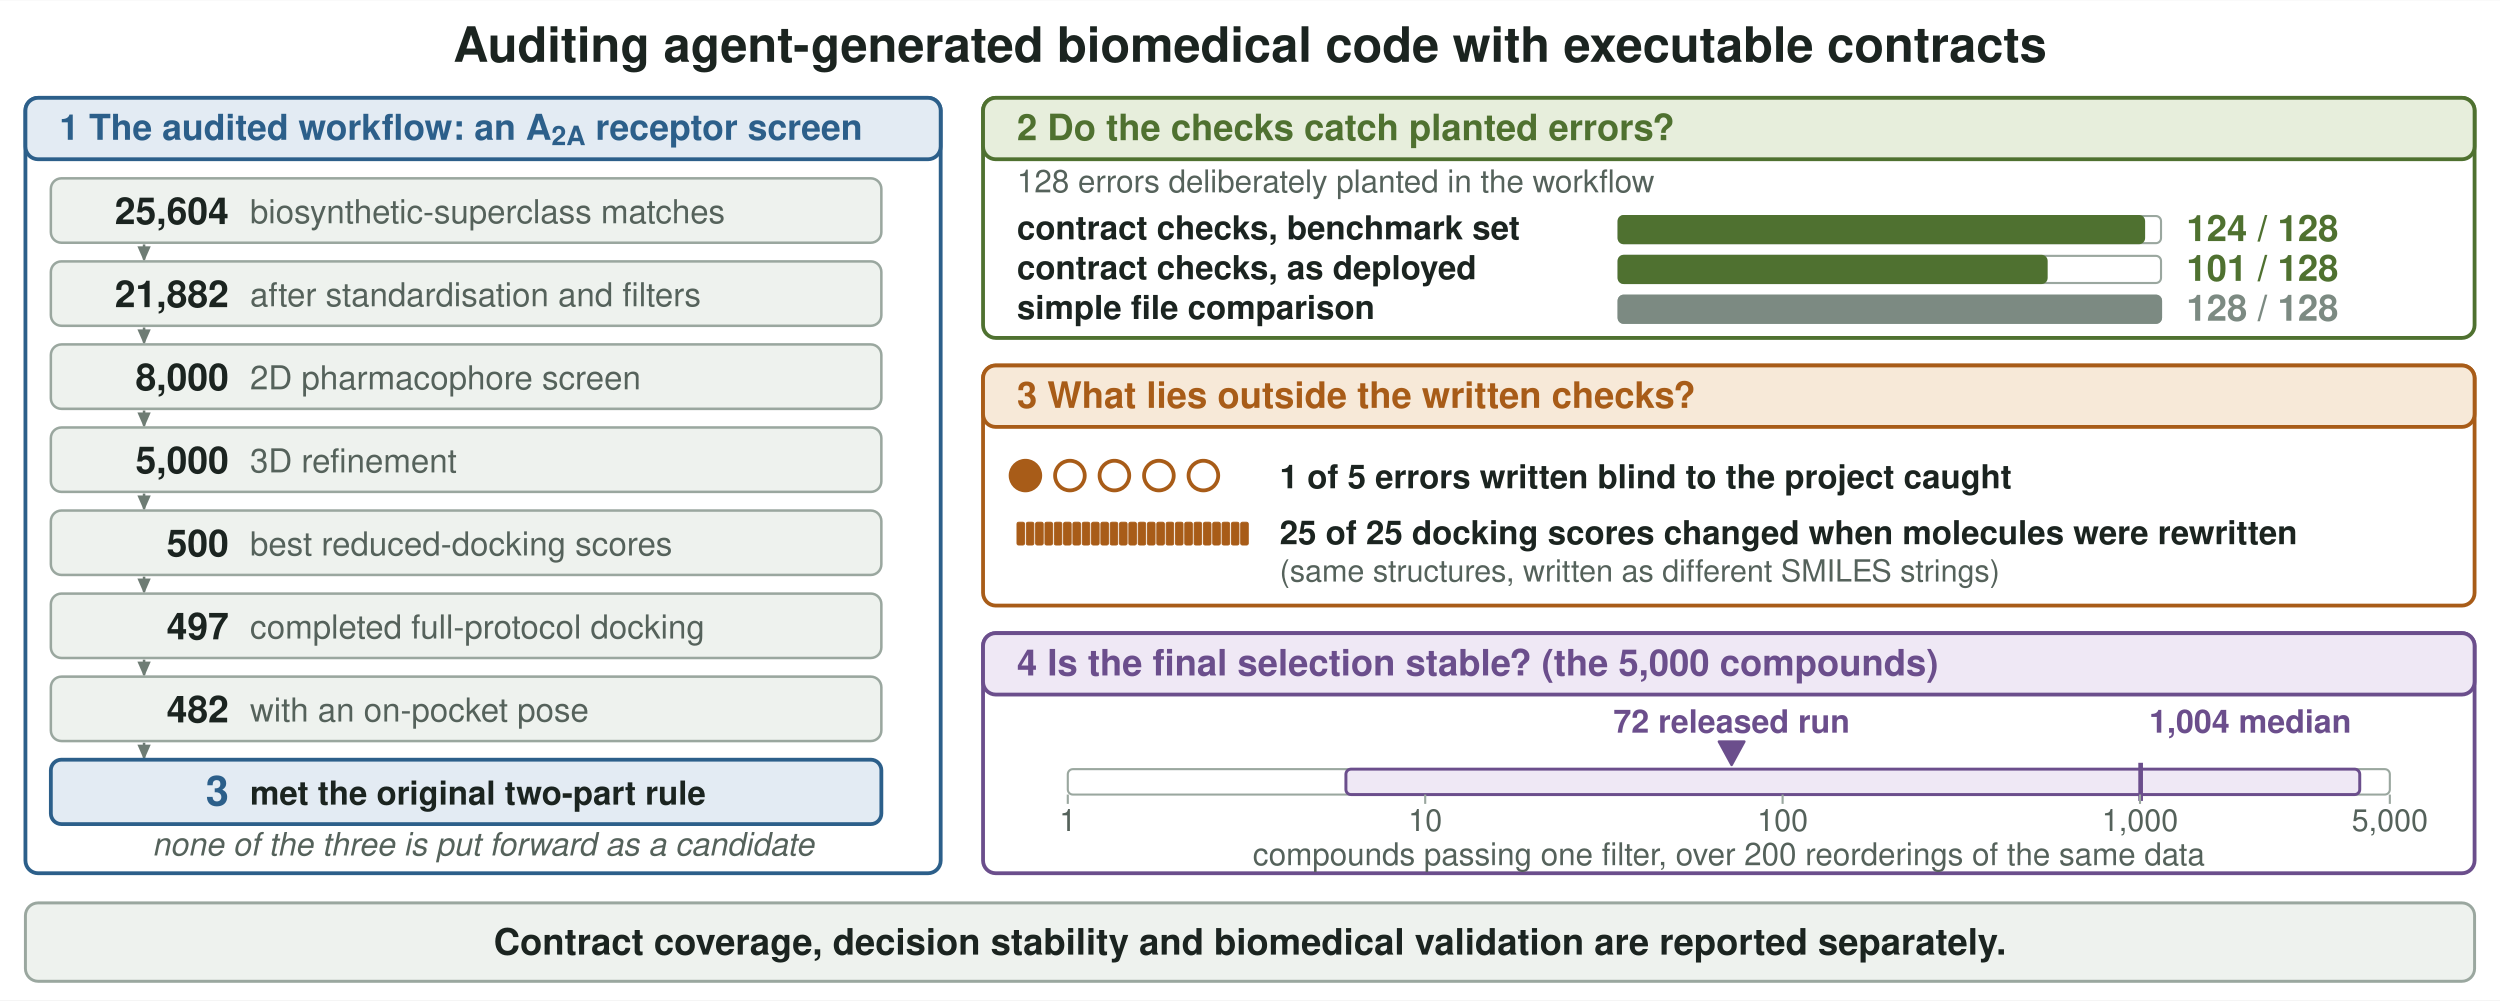
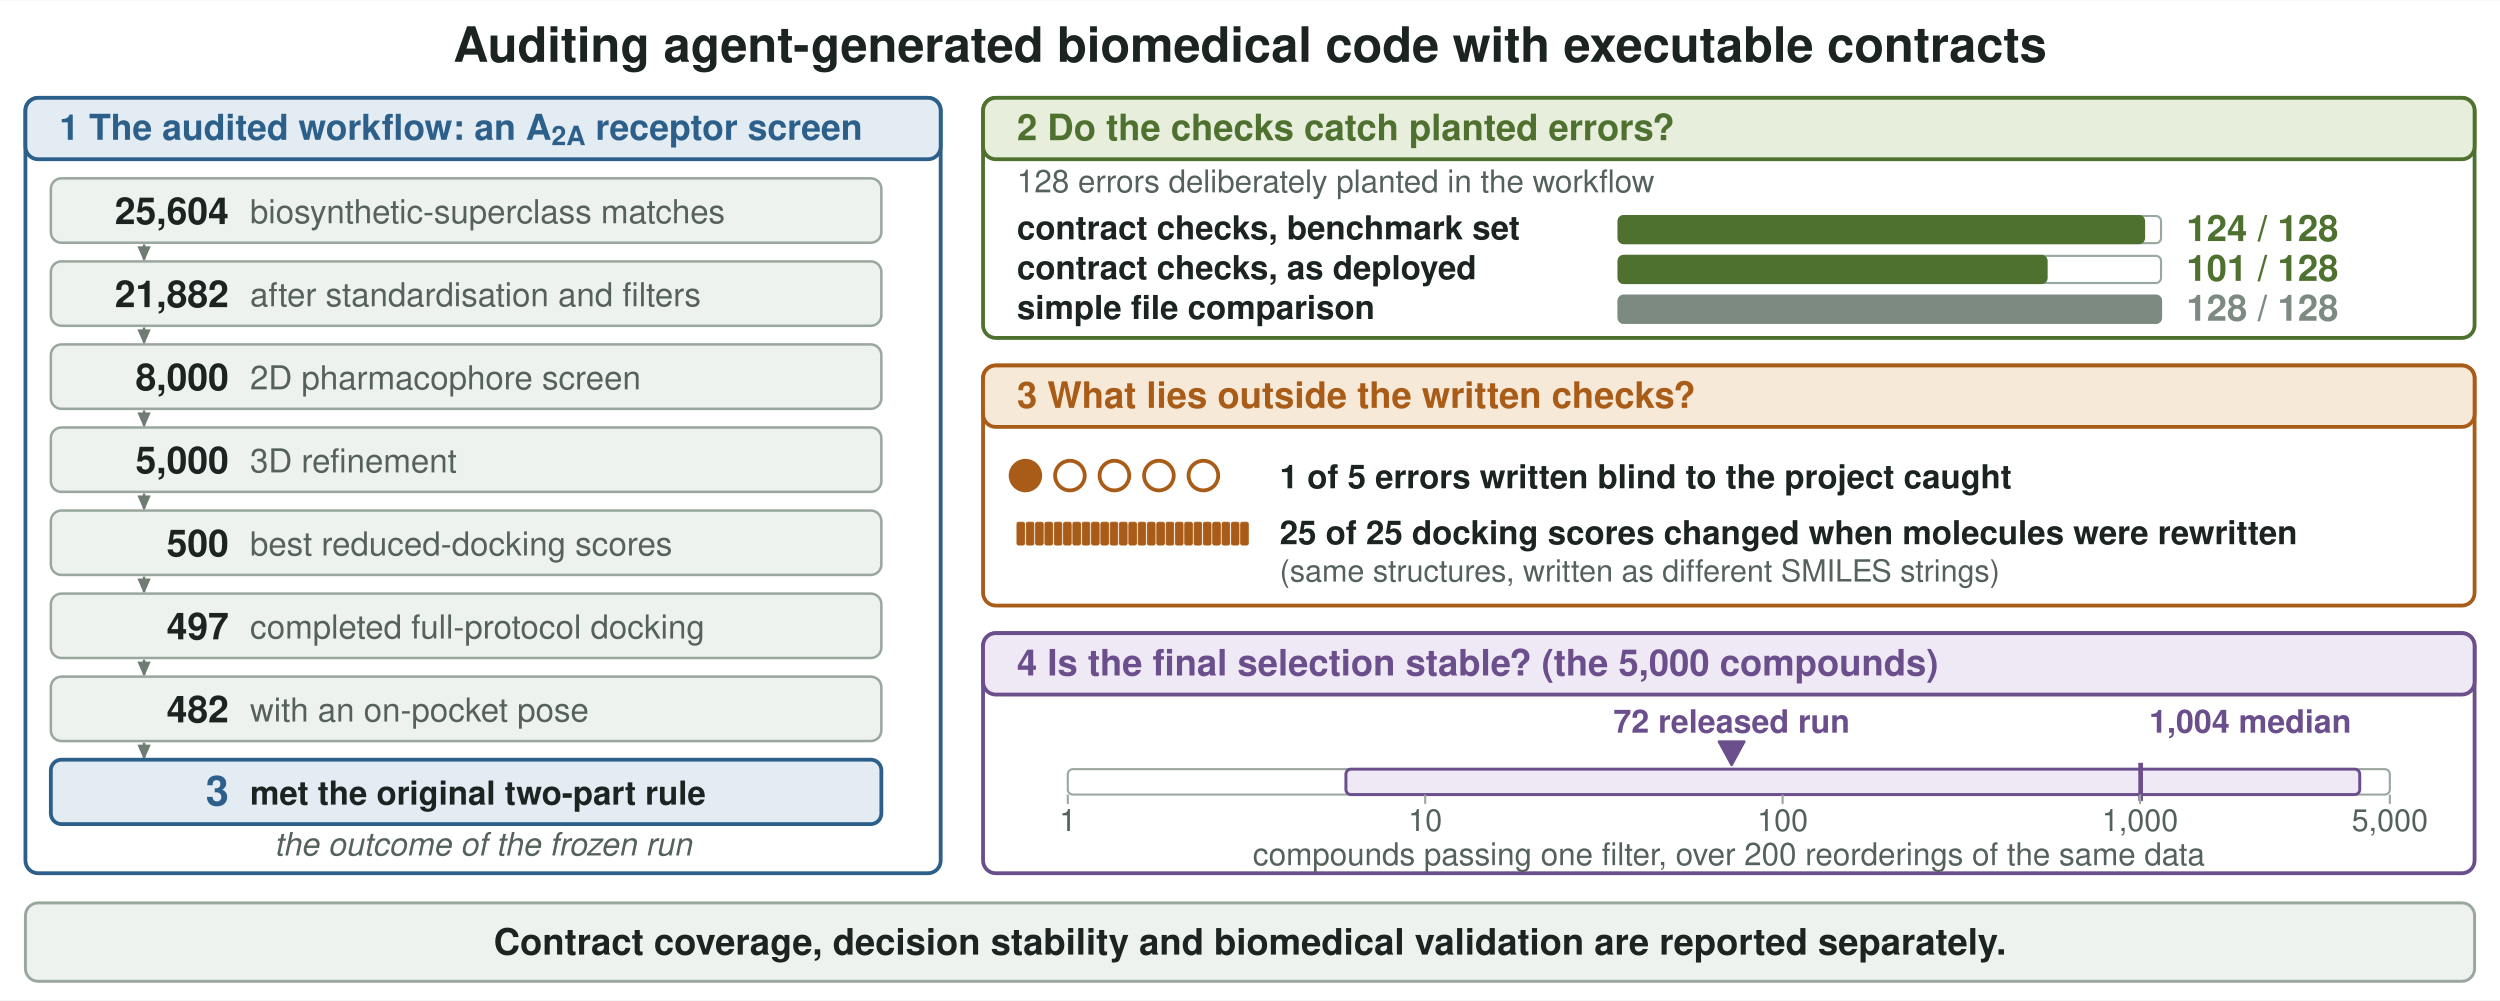
<svg xmlns="http://www.w3.org/2000/svg" viewBox="0 0 590 236" width="208.1mm" height="83.3mm" role="img" font-family="Helvetica, Arial, sans-serif">
  <rect x="0" y="0" width="590" height="236" fill="#FFFFFF" />
  <defs>
    <marker id="a" viewBox="0 0 8 8" refX="7" refY="4" markerWidth="6" markerHeight="6" orient="auto-start-reverse">
      <path d="M0,0.5 L8,4 L0,7.5 z" fill="#6E7C74" />
    </marker>
  </defs>
  <text x="295" y="14.5" font-size="11.5" fill="#1B2420" font-weight="bold" font-style="normal" text-anchor="middle">Auditing agent-generated biomedical code with executable contracts</text>
  <rect x="6" y="23" width="216" height="183" rx="3" fill="#FFFFFF" stroke="#2C5F8A" stroke-width="0.9" />
  <rect x="6" y="23" width="216" height="14.5" rx="3" fill="#E3EBF3" stroke="#2C5F8A" stroke-width="0.9" />
  <text x="14" y="32.9" font-size="8.4" fill="#2C5F8A" font-weight="bold" font-style="normal" text-anchor="start">1 The audited workflow: an A<tspan baseline-shift="sub" font-size="6.3">2A</tspan> receptor screen</text>
  <rect x="12" y="42" width="196" height="15.2" rx="2.5" fill="#EEF2EE" stroke="#9AA79F" stroke-width="0.6" />
  <text x="54" y="52.8" font-size="8.8" fill="#1B2420" font-weight="bold" font-style="normal" text-anchor="end">25,604</text>
  <text x="59" y="52.6" font-size="7.8" fill="#55625B" font-weight="normal" font-style="normal" text-anchor="start">biosynthetic-superclass matches</text>
  <line x1="34" y1="57.6" x2="34" y2="61.2" stroke="#6E7C74" stroke-width="0.6" marker-end="url(#a)" />
  <rect x="12" y="61.6" width="196" height="15.2" rx="2.5" fill="#EEF2EE" stroke="#9AA79F" stroke-width="0.6" />
  <text x="54" y="72.4" font-size="8.8" fill="#1B2420" font-weight="bold" font-style="normal" text-anchor="end">21,882</text>
  <text x="59" y="72.2" font-size="7.8" fill="#55625B" font-weight="normal" font-style="normal" text-anchor="start">after standardisation and filters</text>
  <line x1="34" y1="77.2" x2="34" y2="80.8" stroke="#6E7C74" stroke-width="0.6" marker-end="url(#a)" />
  <rect x="12" y="81.2" width="196" height="15.2" rx="2.5" fill="#EEF2EE" stroke="#9AA79F" stroke-width="0.6" />
  <text x="54" y="92" font-size="8.8" fill="#1B2420" font-weight="bold" font-style="normal" text-anchor="end">8,000</text>
  <text x="59" y="91.8" font-size="7.8" fill="#55625B" font-weight="normal" font-style="normal" text-anchor="start">2D pharmacophore screen</text>
  <line x1="34" y1="96.8" x2="34" y2="100.4" stroke="#6E7C74" stroke-width="0.6" marker-end="url(#a)" />
  <rect x="12" y="100.8" width="196" height="15.2" rx="2.5" fill="#EEF2EE" stroke="#9AA79F" stroke-width="0.6" />
  <text x="54" y="111.6" font-size="8.8" fill="#1B2420" font-weight="bold" font-style="normal" text-anchor="end">5,000</text>
  <text x="59" y="111.4" font-size="7.8" fill="#55625B" font-weight="normal" font-style="normal" text-anchor="start">3D refinement</text>
  <line x1="34" y1="116.4" x2="34" y2="120" stroke="#6E7C74" stroke-width="0.6" marker-end="url(#a)" />
  <rect x="12" y="120.4" width="196" height="15.2" rx="2.5" fill="#EEF2EE" stroke="#9AA79F" stroke-width="0.6" />
  <text x="54" y="131.2" font-size="8.8" fill="#1B2420" font-weight="bold" font-style="normal" text-anchor="end">500</text>
  <text x="59" y="131" font-size="7.8" fill="#55625B" font-weight="normal" font-style="normal" text-anchor="start">best reduced-docking scores</text>
  <line x1="34" y1="136" x2="34" y2="139.6" stroke="#6E7C74" stroke-width="0.6" marker-end="url(#a)" />
  <rect x="12" y="140" width="196" height="15.2" rx="2.5" fill="#EEF2EE" stroke="#9AA79F" stroke-width="0.6" />
  <text x="54" y="150.8" font-size="8.8" fill="#1B2420" font-weight="bold" font-style="normal" text-anchor="end">497</text>
  <text x="59" y="150.6" font-size="7.8" fill="#55625B" font-weight="normal" font-style="normal" text-anchor="start">completed full-protocol docking</text>
  <line x1="34" y1="155.6" x2="34" y2="159.2" stroke="#6E7C74" stroke-width="0.6" marker-end="url(#a)" />
  <rect x="12" y="159.6" width="196" height="15.2" rx="2.5" fill="#EEF2EE" stroke="#9AA79F" stroke-width="0.6" />
  <text x="54" y="170.4" font-size="8.8" fill="#1B2420" font-weight="bold" font-style="normal" text-anchor="end">482</text>
  <text x="59" y="170.2" font-size="7.8" fill="#55625B" font-weight="normal" font-style="normal" text-anchor="start">with an on-pocket pose</text>
  <line x1="34" y1="175.2" x2="34" y2="178.8" stroke="#6E7C74" stroke-width="0.6" marker-end="url(#a)" />
  <rect x="12" y="179.2" width="196" height="15.2" rx="2.5" fill="#E3EBF3" stroke="#2C5F8A" stroke-width="0.9" />
  <text x="54" y="190" font-size="9.8" fill="#2C5F8A" font-weight="bold" font-style="normal" text-anchor="end">3</text>
  <text x="59" y="189.8" font-size="7.8" fill="#1B2420" font-weight="bold" font-style="normal" text-anchor="start">met the original two-part rule</text>
-   <text x="114" y="201.8" font-size="7.6" fill="#55625B" font-weight="normal" font-style="italic" text-anchor="middle">none of the three is put forward as a candidate</text>
+   <text x="114" y="201.8" font-size="7.6" fill="#55625B" font-weight="normal" font-style="italic" text-anchor="middle">the outcome of the frozen run</text>
  <rect x="232" y="23" width="352" height="56.667" rx="3" fill="#FFFFFF" stroke="#4F7130" stroke-width="0.9" />
  <rect x="232" y="23" width="352" height="14.5" rx="3" fill="#E7EEDC" stroke="#4F7130" stroke-width="0.9" />
  <text x="240" y="33" font-size="8.6" fill="#4F7130" font-weight="bold" font-style="normal" text-anchor="start">2 Do the checks catch planted errors?</text>
  <rect x="232" y="86.167" width="352" height="56.667" rx="3" fill="#FFFFFF" stroke="#A85C18" stroke-width="0.9" />
  <rect x="232" y="86.167" width="352" height="14.5" rx="3" fill="#F7E9D8" stroke="#A85C18" stroke-width="0.9" />
  <text x="240" y="96.167" font-size="8.6" fill="#A85C18" font-weight="bold" font-style="normal" text-anchor="start">3 What lies outside the written checks?</text>
  <rect x="232" y="149.333" width="352" height="56.667" rx="3" fill="#FFFFFF" stroke="#6B4E8C" stroke-width="0.9" />
  <rect x="232" y="149.333" width="352" height="14.5" rx="3" fill="#EFE8F5" stroke="#6B4E8C" stroke-width="0.9" />
  <text x="240" y="159.333" font-size="8.6" fill="#6B4E8C" font-weight="bold" font-style="normal" text-anchor="start">4 Is the final selection stable? (the 5,000 compounds)</text>
  <text x="240" y="45.3" font-size="7.4" fill="#55625B" font-weight="normal" font-style="normal" text-anchor="start">128 errors deliberately planted in the workflow</text>
  <text x="240" y="56.4" font-size="7.8" fill="#1B2420" font-weight="bold" font-style="normal" text-anchor="start">contract checks, benchmark set</text>
  <rect x="382" y="50.9" width="128" height="6.4" rx="1.2" fill="#FFFFFF" stroke="#9AA79F" stroke-width="0.5" />
  <rect x="382" y="50.9" width="124" height="6.4" rx="1.2" fill="#4F7130" stroke="#4F7130" stroke-width="0.5" />
  <text x="516" y="56.8" font-size="8.6" fill="#4F7130" font-weight="bold" font-style="normal" text-anchor="start">124 / 128</text>
  <text x="240" y="65.8" font-size="7.8" fill="#1B2420" font-weight="bold" font-style="normal" text-anchor="start">contract checks, as deployed</text>
  <rect x="382" y="60.3" width="128" height="6.4" rx="1.2" fill="#FFFFFF" stroke="#9AA79F" stroke-width="0.5" />
  <rect x="382" y="60.3" width="101" height="6.4" rx="1.2" fill="#4F7130" stroke="#4F7130" stroke-width="0.5" />
  <text x="516" y="66.2" font-size="8.6" fill="#4F7130" font-weight="bold" font-style="normal" text-anchor="start">101 / 128</text>
  <text x="240" y="75.2" font-size="7.8" fill="#1B2420" font-weight="bold" font-style="normal" text-anchor="start">simple file comparison</text>
  <rect x="382" y="69.7" width="128" height="6.4" rx="1.2" fill="#FFFFFF" stroke="#9AA79F" stroke-width="0.5" />
  <rect x="382" y="69.7" width="128" height="6.4" rx="1.2" fill="#7C8A82" stroke="#7C8A82" stroke-width="0.5" />
  <text x="516" y="75.6" font-size="8.6" fill="#7C8A82" font-weight="bold" font-style="normal" text-anchor="start">128 / 128</text>
  <circle cx="242" cy="112.15" r="3.5" fill="#A85C18" stroke="#A85C18" stroke-width="0.9" />
  <circle cx="252.5" cy="112.15" r="3.5" fill="#FFFFFF" stroke="#A85C18" stroke-width="0.9" />
  <circle cx="263" cy="112.15" r="3.5" fill="#FFFFFF" stroke="#A85C18" stroke-width="0.9" />
  <circle cx="273.5" cy="112.15" r="3.5" fill="#FFFFFF" stroke="#A85C18" stroke-width="0.9" />
  <circle cx="284" cy="112.15" r="3.5" fill="#FFFFFF" stroke="#A85C18" stroke-width="0.9" />
  <text x="302" y="115.15" font-size="7.8" fill="#1B2420" font-weight="bold" font-style="normal" text-anchor="start">1 of 5 errors written blind to the project caught</text>
  <rect x="240" y="123.15" width="1.8" height="5.4" rx="0.4" fill="#A85C18" stroke="#A85C18" stroke-width="0.2" />
  <rect x="242.2" y="123.15" width="1.8" height="5.4" rx="0.4" fill="#A85C18" stroke="#A85C18" stroke-width="0.2" />
  <rect x="244.4" y="123.15" width="1.8" height="5.4" rx="0.4" fill="#A85C18" stroke="#A85C18" stroke-width="0.2" />
  <rect x="246.6" y="123.15" width="1.8" height="5.4" rx="0.4" fill="#A85C18" stroke="#A85C18" stroke-width="0.2" />
  <rect x="248.8" y="123.15" width="1.8" height="5.4" rx="0.4" fill="#A85C18" stroke="#A85C18" stroke-width="0.2" />
  <rect x="251" y="123.15" width="1.8" height="5.4" rx="0.4" fill="#A85C18" stroke="#A85C18" stroke-width="0.2" />
  <rect x="253.2" y="123.15" width="1.8" height="5.4" rx="0.4" fill="#A85C18" stroke="#A85C18" stroke-width="0.2" />
  <rect x="255.4" y="123.15" width="1.8" height="5.4" rx="0.4" fill="#A85C18" stroke="#A85C18" stroke-width="0.2" />
  <rect x="257.6" y="123.15" width="1.8" height="5.4" rx="0.4" fill="#A85C18" stroke="#A85C18" stroke-width="0.2" />
  <rect x="259.8" y="123.15" width="1.8" height="5.4" rx="0.4" fill="#A85C18" stroke="#A85C18" stroke-width="0.2" />
  <rect x="262" y="123.15" width="1.8" height="5.4" rx="0.4" fill="#A85C18" stroke="#A85C18" stroke-width="0.2" />
  <rect x="264.2" y="123.15" width="1.8" height="5.4" rx="0.4" fill="#A85C18" stroke="#A85C18" stroke-width="0.2" />
  <rect x="266.4" y="123.15" width="1.8" height="5.4" rx="0.4" fill="#A85C18" stroke="#A85C18" stroke-width="0.2" />
  <rect x="268.6" y="123.15" width="1.8" height="5.4" rx="0.4" fill="#A85C18" stroke="#A85C18" stroke-width="0.2" />
  <rect x="270.8" y="123.15" width="1.8" height="5.4" rx="0.4" fill="#A85C18" stroke="#A85C18" stroke-width="0.2" />
  <rect x="273" y="123.15" width="1.8" height="5.4" rx="0.4" fill="#A85C18" stroke="#A85C18" stroke-width="0.2" />
  <rect x="275.2" y="123.15" width="1.8" height="5.4" rx="0.4" fill="#A85C18" stroke="#A85C18" stroke-width="0.2" />
  <rect x="277.4" y="123.15" width="1.8" height="5.4" rx="0.4" fill="#A85C18" stroke="#A85C18" stroke-width="0.2" />
  <rect x="279.6" y="123.15" width="1.8" height="5.4" rx="0.4" fill="#A85C18" stroke="#A85C18" stroke-width="0.2" />
  <rect x="281.8" y="123.15" width="1.8" height="5.4" rx="0.4" fill="#A85C18" stroke="#A85C18" stroke-width="0.2" />
  <rect x="284" y="123.15" width="1.8" height="5.4" rx="0.4" fill="#A85C18" stroke="#A85C18" stroke-width="0.2" />
  <rect x="286.2" y="123.15" width="1.8" height="5.4" rx="0.4" fill="#A85C18" stroke="#A85C18" stroke-width="0.2" />
  <rect x="288.4" y="123.15" width="1.8" height="5.4" rx="0.4" fill="#A85C18" stroke="#A85C18" stroke-width="0.2" />
  <rect x="290.6" y="123.15" width="1.8" height="5.4" rx="0.4" fill="#A85C18" stroke="#A85C18" stroke-width="0.2" />
  <rect x="292.8" y="123.15" width="1.8" height="5.4" rx="0.4" fill="#A85C18" stroke="#A85C18" stroke-width="0.2" />
  <text x="302" y="128.35" font-size="7.8" fill="#1B2420" font-weight="bold" font-style="normal" text-anchor="start">25 of 25 docking scores changed when molecules were rewritten</text>
  <text x="302" y="137.15" font-size="7.2" fill="#55625B" font-weight="normal" font-style="normal" text-anchor="start">(same structures, written as different SMILES strings)</text>
  <rect x="252" y="181.433" width="312" height="6" rx="1.2" fill="#FFFFFF" stroke="#9AA79F" stroke-width="0.5" />
  <rect x="317.635" y="181.433" width="239.264" height="6" rx="1.2" fill="#EFE8F5" stroke="#6B4E8C" stroke-width="0.7" />
  <line x1="505.19" y1="179.933" x2="505.19" y2="188.933" stroke="#6B4E8C" stroke-width="1.1" />
  <path d="M408.662,180.433 L405.662,174.933 L411.662,174.933 z" fill="#6B4E8C" stroke="#6B4E8C" stroke-width="0.6" stroke-linecap="round" stroke-linejoin="round" />
  <text x="408.662" y="172.833" font-size="7.6" fill="#6B4E8C" font-weight="bold" font-style="normal" text-anchor="middle">72 released run</text>
  <text x="507.19" y="172.833" font-size="7.6" fill="#6B4E8C" font-weight="bold" font-style="normal" text-anchor="start">1,004 median</text>
  <line x1="252" y1="187.433" x2="252" y2="189.633" stroke="#9AA79F" stroke-width="0.5" />
  <text x="252" y="196.033" font-size="7.2" fill="#55625B" font-weight="normal" font-style="normal" text-anchor="middle">1</text>
  <line x1="336.348" y1="187.433" x2="336.348" y2="189.633" stroke="#9AA79F" stroke-width="0.5" />
  <text x="336.348" y="196.033" font-size="7.2" fill="#55625B" font-weight="normal" font-style="normal" text-anchor="middle">10</text>
  <line x1="420.696" y1="187.433" x2="420.696" y2="189.633" stroke="#9AA79F" stroke-width="0.5" />
  <text x="420.696" y="196.033" font-size="7.2" fill="#55625B" font-weight="normal" font-style="normal" text-anchor="middle">100</text>
  <line x1="505.043" y1="187.433" x2="505.043" y2="189.633" stroke="#9AA79F" stroke-width="0.5" />
  <text x="505.043" y="196.033" font-size="7.2" fill="#55625B" font-weight="normal" font-style="normal" text-anchor="middle">1,000</text>
  <line x1="564" y1="187.433" x2="564" y2="189.633" stroke="#9AA79F" stroke-width="0.5" />
  <text x="564" y="196.033" font-size="7.2" fill="#55625B" font-weight="normal" font-style="normal" text-anchor="middle">5,000</text>
  <text x="408" y="204.1" font-size="7.4" fill="#55625B" font-weight="normal" font-style="normal" text-anchor="middle">compounds passing one filter, over 200 reorderings of the same data</text>
  <rect x="6" y="213" width="578" height="18.5" rx="3" fill="#EEF2EE" stroke="#9AA79F" stroke-width="0.7" />
  <text x="295" y="225.2" font-size="8.6" fill="#1B2420" font-weight="bold" font-style="normal" text-anchor="middle">Contract coverage, decision stability and biomedical validation are reported separately.</text>
</svg>
